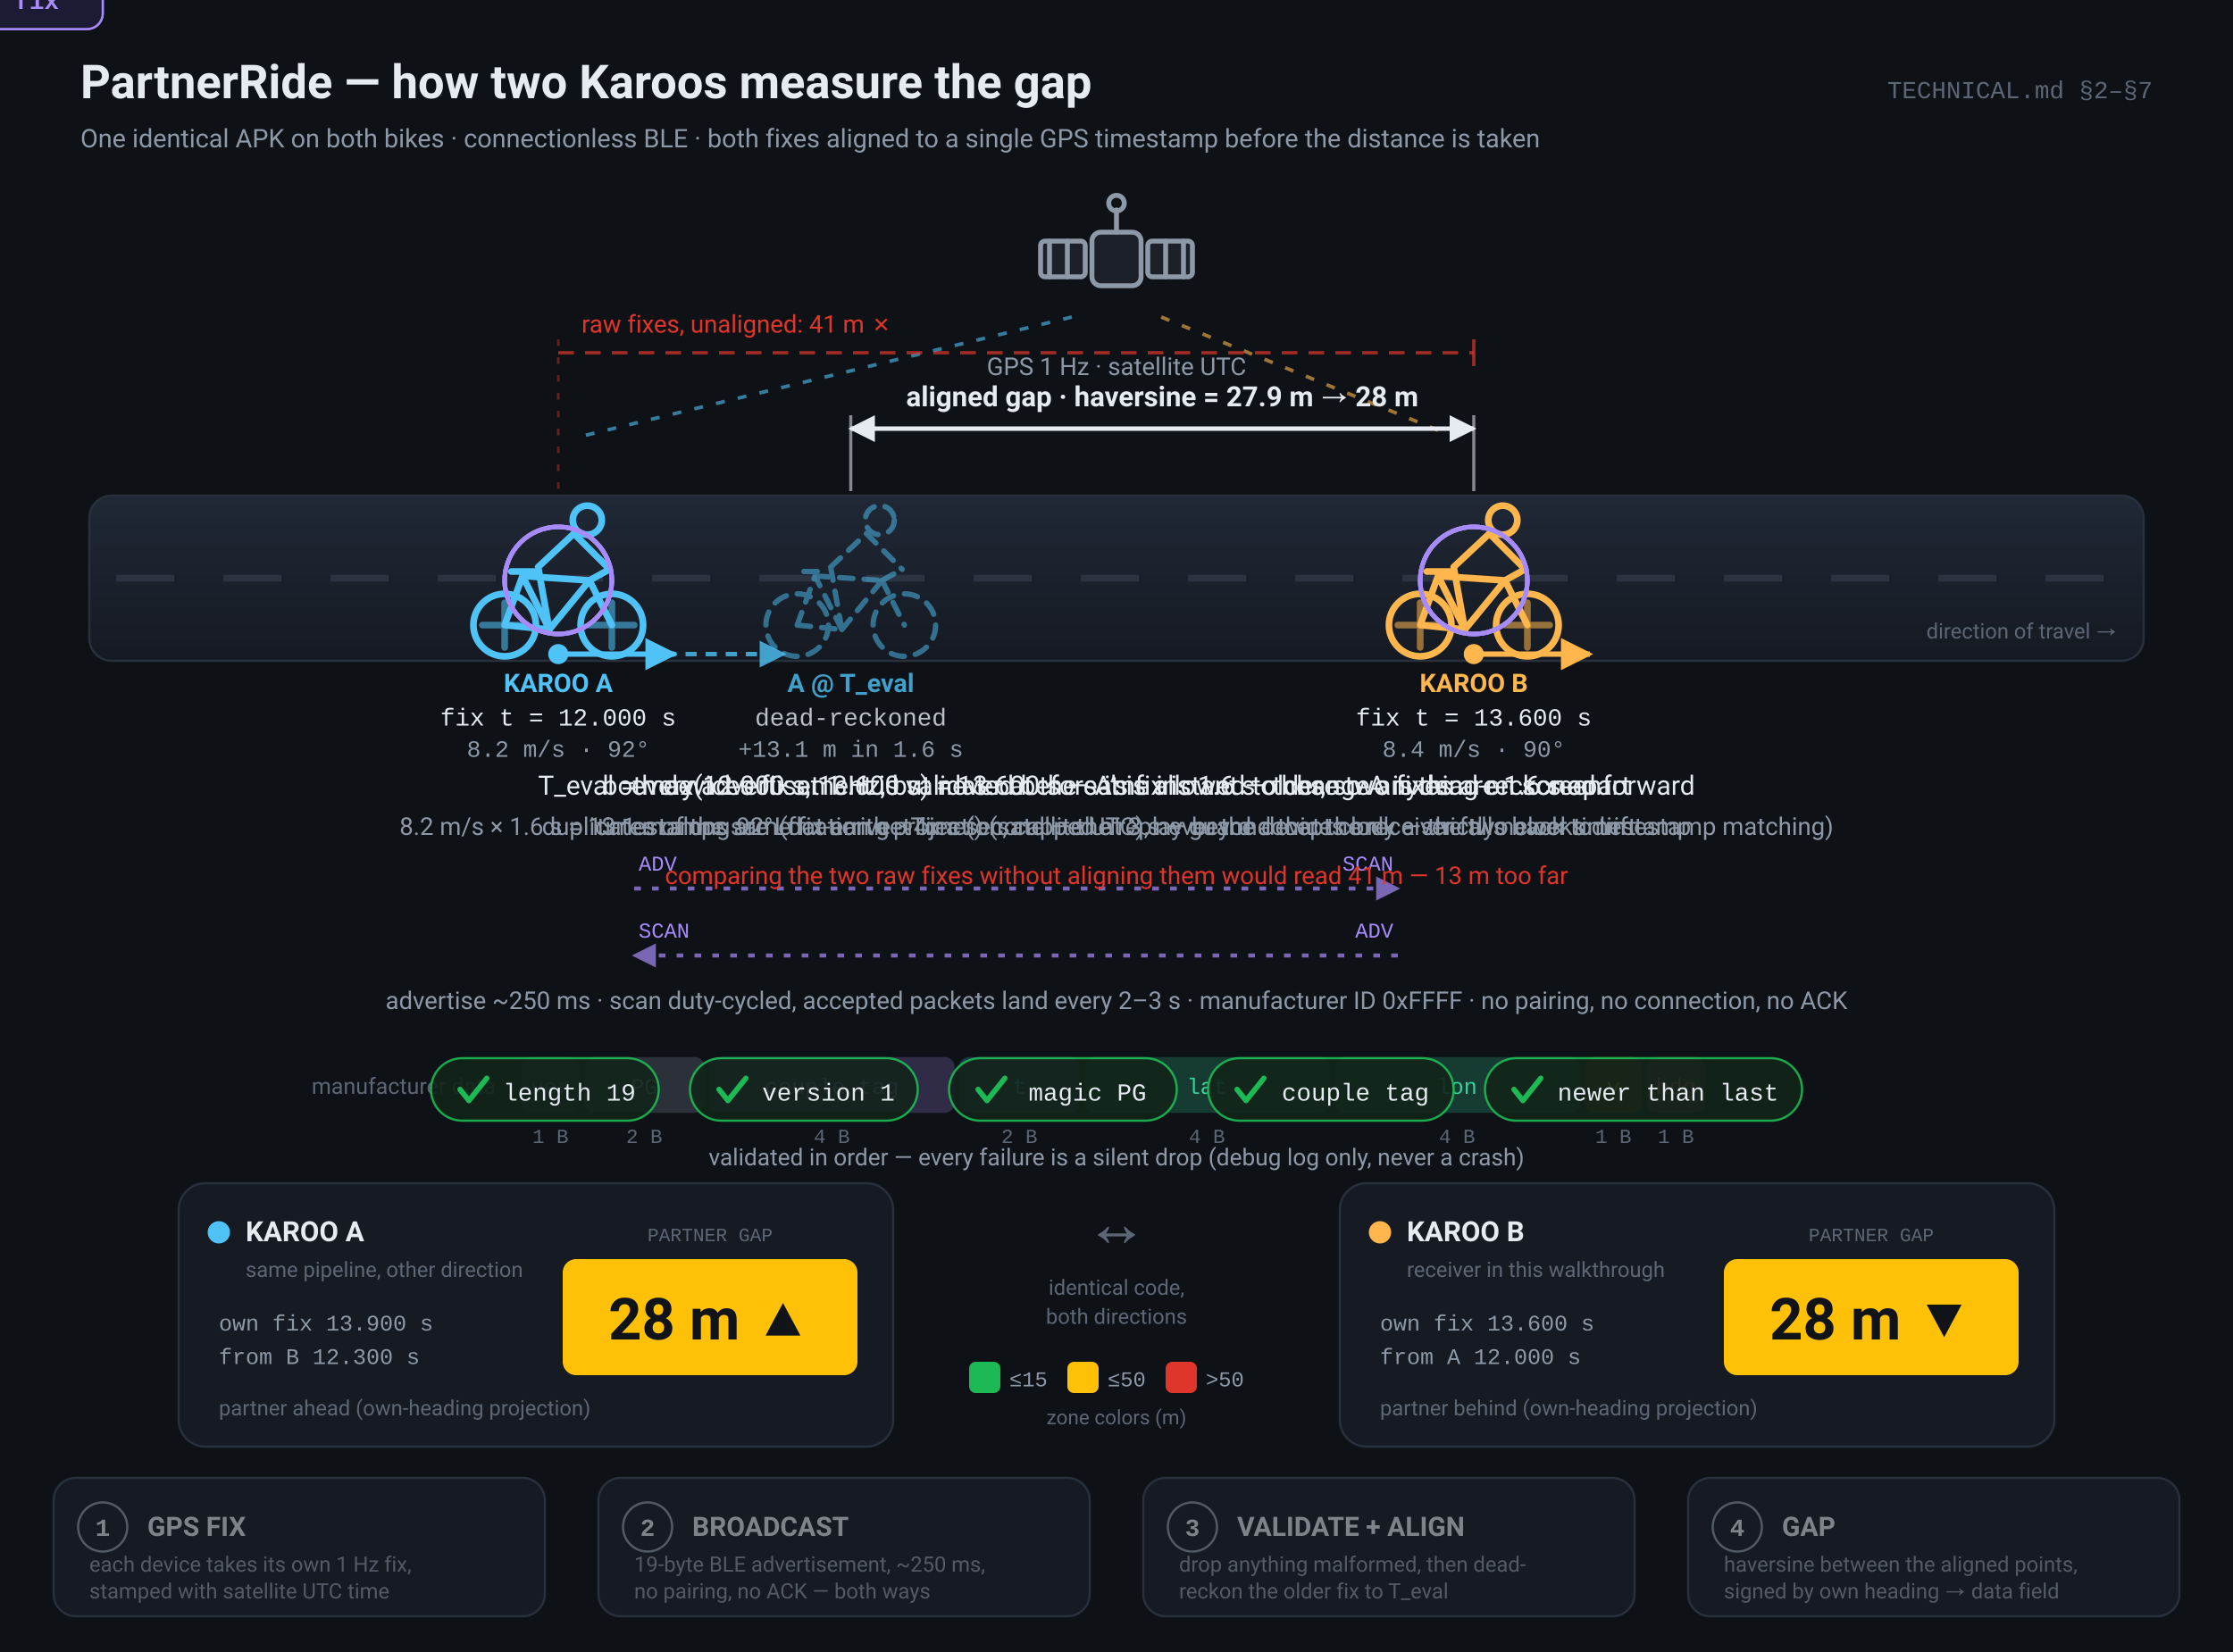
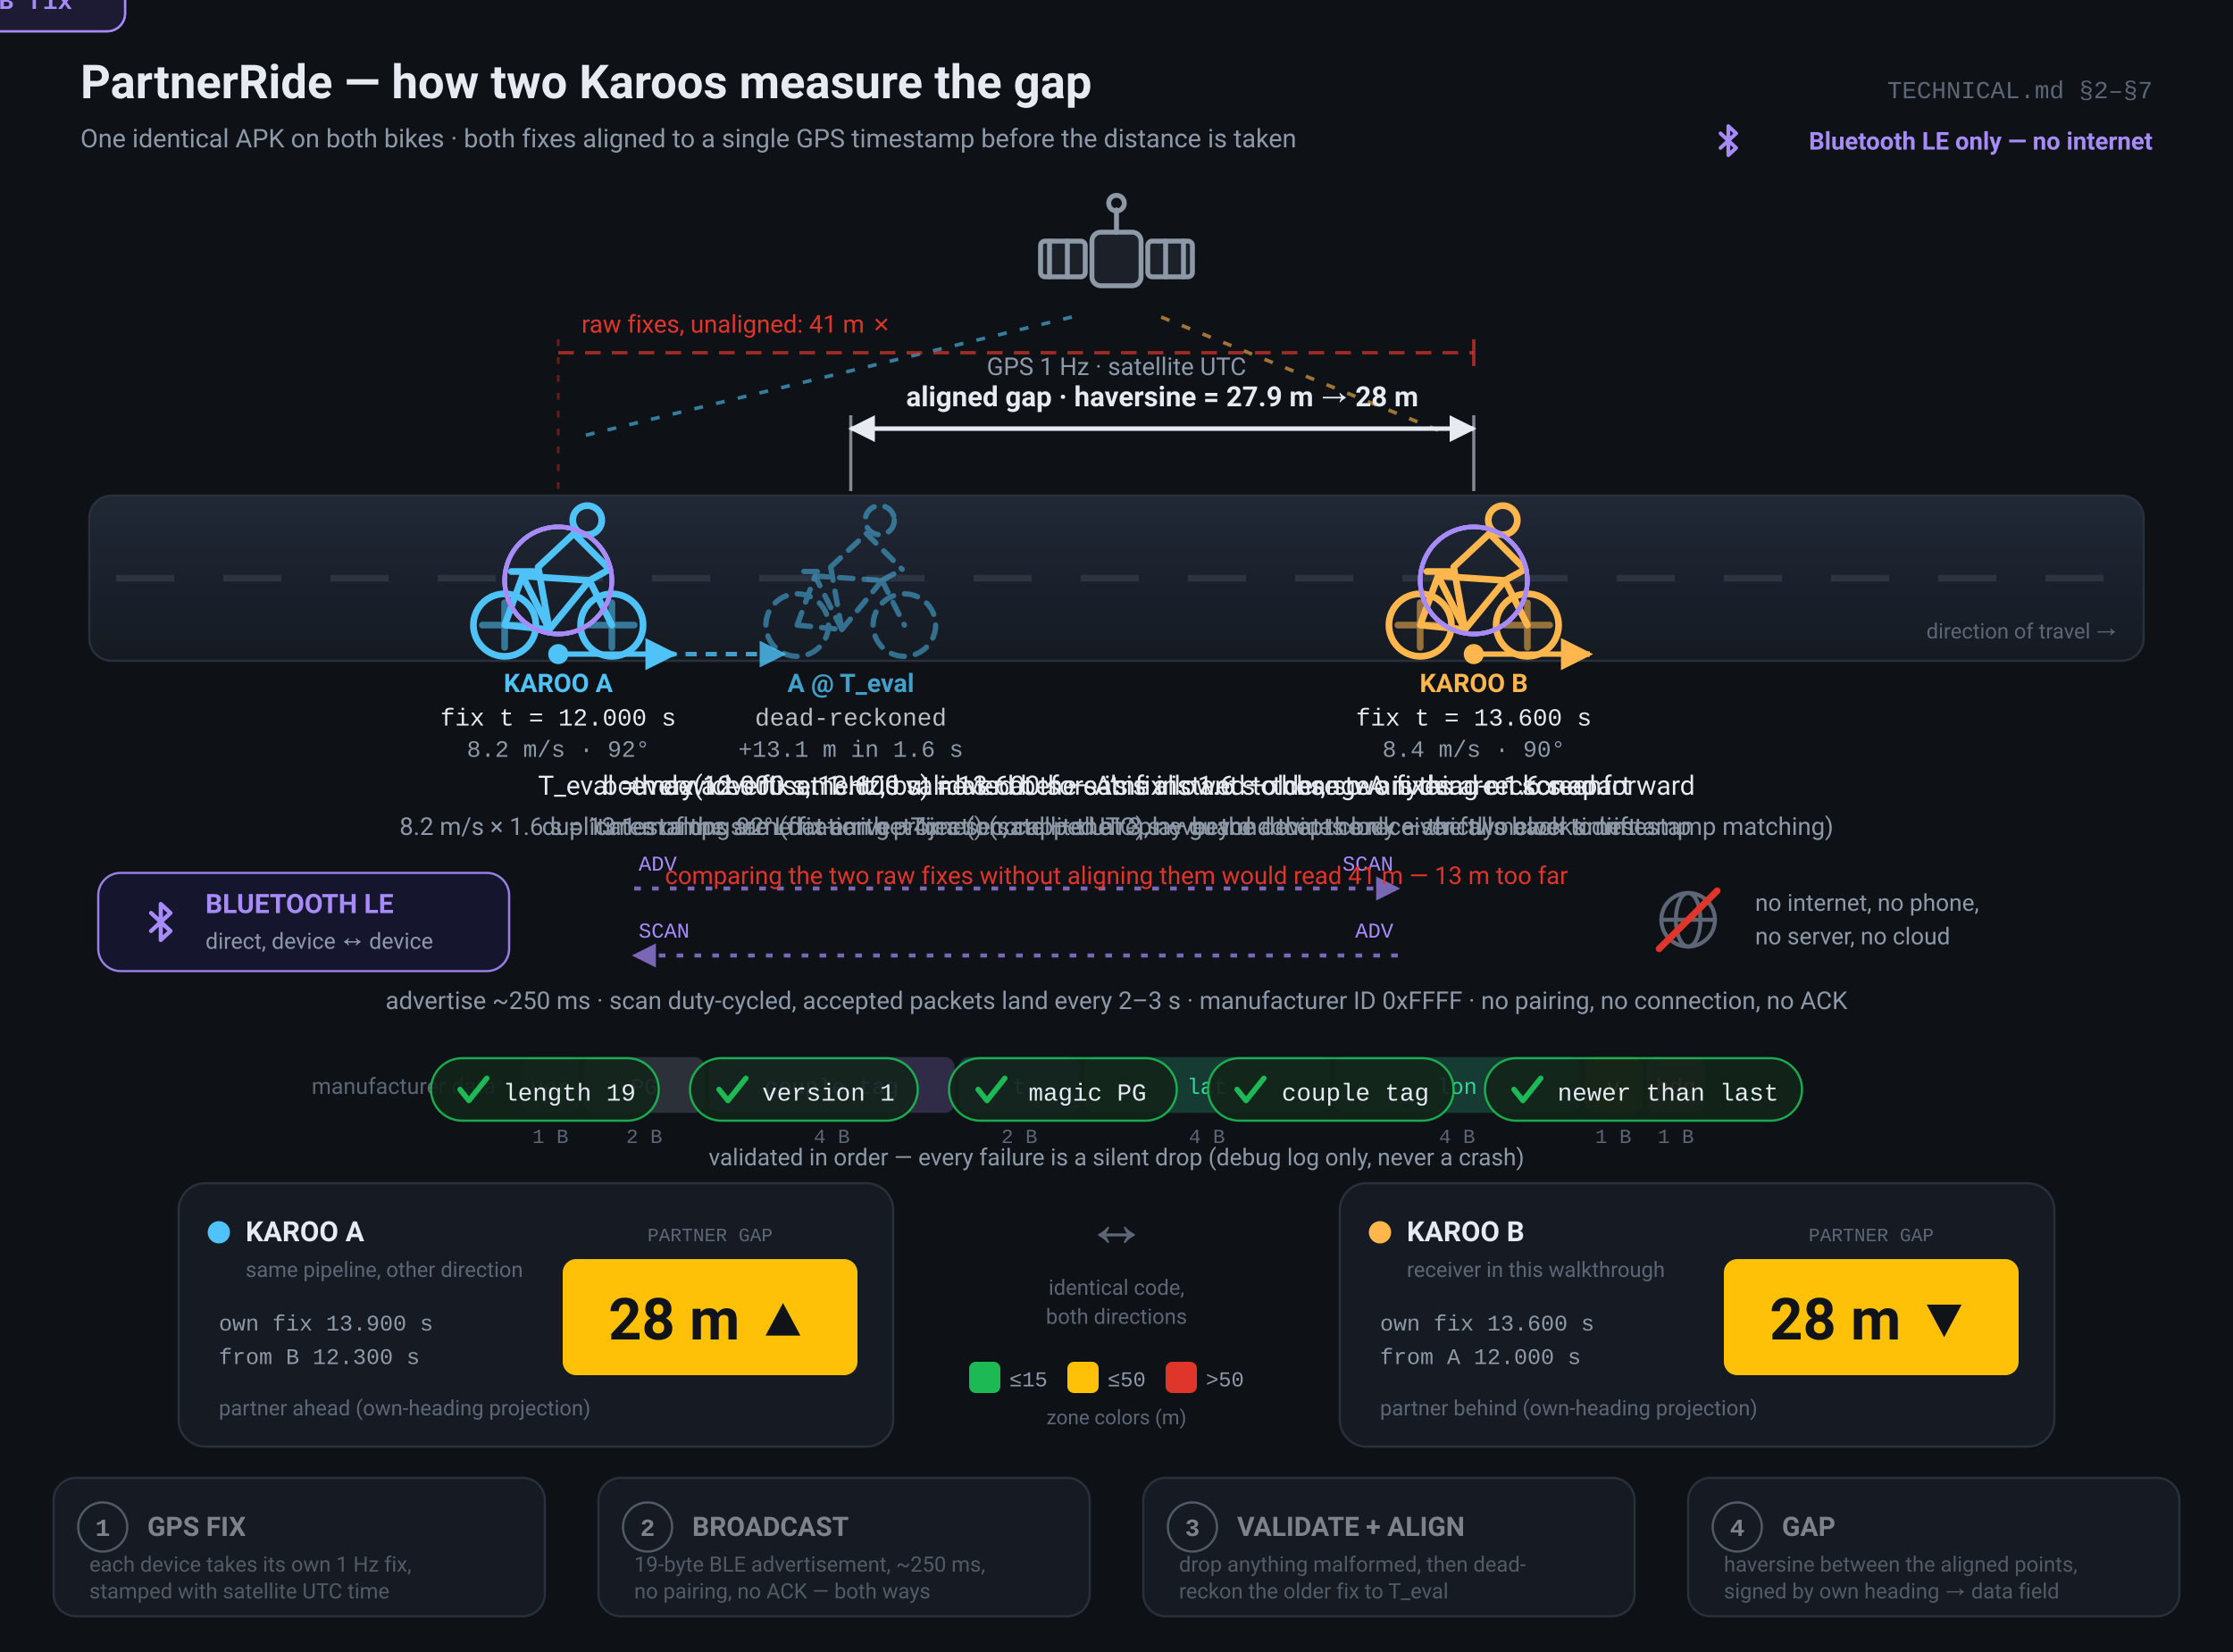
<svg xmlns="http://www.w3.org/2000/svg" viewBox="0 0 1000 740" width="1000" height="740" role="img" aria-labelledby="ttl dsc">
  <defs>
    <marker id="aw" viewBox="0 0 10 10" refX="9" refY="5" markerWidth="6" markerHeight="6" orient="auto-start-reverse">
      <path d="M0,0 L10,5 L0,10 z" fill="#e6ebf2" />
    </marker>
    <marker id="aa" viewBox="0 0 10 10" refX="9" refY="5" markerWidth="6" markerHeight="6" orient="auto-start-reverse">
      <path d="M0,0 L10,5 L0,10 z" fill="#4fc3f7" />
    </marker>
    <marker id="ab" viewBox="0 0 10 10" refX="9" refY="5" markerWidth="6" markerHeight="6" orient="auto-start-reverse">
      <path d="M0,0 L10,5 L0,10 z" fill="#ffb74d" />
    </marker>
    <marker id="ap" viewBox="0 0 10 10" refX="9" refY="5" markerWidth="6" markerHeight="6" orient="auto-start-reverse">
      <path d="M0,0 L10,5 L0,10 z" fill="#a78bfa" />
    </marker>
    <marker id="ar" viewBox="0 0 10 10" refX="9" refY="5" markerWidth="6" markerHeight="6" orient="auto-start-reverse">
      <path d="M0,0 L10,5 L0,10 z" fill="#e0352b" />
    </marker>
    <linearGradient id="lanegrad" x1="0" y1="0" x2="0" y2="1">
      <stop offset="0" stop-color="#202836" />
      <stop offset="1" stop-color="#151a22" />
    </linearGradient>
  </defs>
  <rect width="1000" height="740" fill="#0e1116" />
  <text x="36" y="44" font-family="ui-sans-serif,-apple-system,'Segoe UI',Roboto,Helvetica,Arial,sans-serif" font-size="21" fill="#e6ebf2" text-anchor="start" font-weight="700">PartnerRide — how two Karoos measure the gap</text>
-   <text x="36" y="66" font-family="ui-sans-serif,-apple-system,'Segoe UI',Roboto,Helvetica,Arial,sans-serif" font-size="11.5" fill="#8e99a8" text-anchor="start" font-weight="400">One identical APK on both bikes · connectionless BLE · both fixes aligned to a single GPS timestamp before the distance is taken</text>
+   <text x="36" y="66" font-family="ui-sans-serif,-apple-system,'Segoe UI',Roboto,Helvetica,Arial,sans-serif" font-size="11.5" fill="#8e99a8" text-anchor="start" font-weight="400">One identical APK on both bikes · both fixes aligned to a single GPS timestamp before the distance is taken</text>
  <text x="964" y="44" font-family="ui-monospace,SFMono-Regular,Menlo,Consolas,'Liberation Mono',monospace" font-size="11" fill="#5c6675" text-anchor="end" font-weight="400">TECHNICAL.md §2–§7</text>
+   <g transform="translate(774,63) scale(0.5)" stroke="#a78bfa" fill="none" stroke-width="3.4" stroke-linecap="round" stroke-linejoin="round" opacity="1.0">
+     <path d="M-7,-6.5 L7,6.5 L0,13 L0,-13 L7,-6.5 L-7,6.5" />
+   </g>
+   <text x="964" y="67" font-family="ui-sans-serif,-apple-system,'Segoe UI',Roboto,Helvetica,Arial,sans-serif" font-size="11" fill="#a78bfa" text-anchor="end" font-weight="600">Bluetooth LE only — no internet</text>
  <rect x="40" y="222" width="920" height="74" rx="10" fill="url(#lanegrad)" stroke="#28303c" />
  <line x1="52" y1="259.0" x2="948" y2="259.0" stroke="#3a4453" stroke-width="3" stroke-dasharray="26 22" opacity="0.55">
    <animate attributeName="stroke-dashoffset" values="0;-48" dur="1.1s" repeatCount="indefinite" />
  </line>
  <text x="948" y="286" font-family="ui-sans-serif,-apple-system,'Segoe UI',Roboto,Helvetica,Arial,sans-serif" font-size="9.5" fill="#5c6675" text-anchor="end" font-weight="400">direction of travel →</text>
  <g transform="translate(500,116)" stroke="#8e99a8" fill="none" stroke-width="2.2" stroke-linecap="round">
    <rect x="-11" y="-12" width="22" height="24" rx="4" fill="#1b2029" />
    <rect x="-34" y="-8" width="20" height="16" rx="2" fill="#1b2029" />
    <rect x="14" y="-8" width="20" height="16" rx="2" fill="#1b2029" />
    <line x1="-30" y1="-8" x2="-30" y2="8" />
    <line x1="-22" y1="-8" x2="-22" y2="8" />
    <line x1="22" y1="-8" x2="22" y2="8" />
    <line x1="30" y1="-8" x2="30" y2="8" />
    <line x1="0" y1="-12" x2="0" y2="-22" />
    <circle cx="0" cy="-25" r="3.5" />
  </g>
  <g transform="translate(250,280)" stroke="#4fc3f7" fill="none" stroke-width="3" stroke-linecap="round" stroke-linejoin="round" opacity="1.0">
    <circle cx="-24" cy="0" r="14" />
    <g opacity="0.55">
      <line x1="-34" y1="0" x2="-14" y2="0" />
      <line x1="-24" y1="-10" x2="-24" y2="10" />
      <animateTransform attributeName="transform" type="rotate" values="0 -24 0;360 -24 0" dur="0.9s" repeatCount="indefinite" />
    </g>
    <circle cx="24" cy="0" r="14" />
    <g opacity="0.55">
      <line x1="14" y1="0" x2="34" y2="0" />
      <line x1="24" y1="-10" x2="24" y2="10" />
      <animateTransform attributeName="transform" type="rotate" values="0 24 0;360 24 0" dur="0.9s" repeatCount="indefinite" />
    </g>
    <path d="M-24,0 L-4,2 M-4,2 L-16,-22 M-16,-22 L14,-20 M-4,2 L14,-20 M-24,0 L-16,-22 M14,-20 L24,0" />
    <path d="M-21,-24 L-11,-24 M14,-20 L23,-25" />
    <path d="M-9,-26 L7,-41 M7,-41 L23,-25 M-9,-26 L-4,2" />
    <circle cx="13" cy="-47" r="6.5" />
  </g>
  <g transform="translate(660,280)" stroke="#ffb74d" fill="none" stroke-width="3" stroke-linecap="round" stroke-linejoin="round" opacity="1.0">
    <circle cx="-24" cy="0" r="14" />
    <g opacity="0.55">
      <line x1="-34" y1="0" x2="-14" y2="0" />
      <line x1="-24" y1="-10" x2="-24" y2="10" />
      <animateTransform attributeName="transform" type="rotate" values="0 -24 0;360 -24 0" dur="0.9s" repeatCount="indefinite" />
    </g>
    <circle cx="24" cy="0" r="14" />
    <g opacity="0.55">
      <line x1="14" y1="0" x2="34" y2="0" />
      <line x1="24" y1="-10" x2="24" y2="10" />
      <animateTransform attributeName="transform" type="rotate" values="0 24 0;360 24 0" dur="0.9s" repeatCount="indefinite" />
    </g>
    <path d="M-24,0 L-4,2 M-4,2 L-16,-22 M-16,-22 L14,-20 M-4,2 L14,-20 M-24,0 L-16,-22 M14,-20 L24,0" />
    <path d="M-21,-24 L-11,-24 M14,-20 L23,-25" />
    <path d="M-9,-26 L7,-41 M7,-41 L23,-25 M-9,-26 L-4,2" />
    <circle cx="13" cy="-47" r="6.5" />
  </g>
  <g>
    <g>
      <animate attributeName="opacity" values="0;0;1;1;0;0" keyTimes="0;0.05;0.068;0.28;0.297;1" calcMode="linear" dur="20.0s" repeatCount="indefinite" />
      <text x="500" y="168" font-family="ui-sans-serif,-apple-system,'Segoe UI',Roboto,Helvetica,Arial,sans-serif" font-size="11" fill="#8e99a8" text-anchor="middle" font-weight="400">GPS 1 Hz · satellite UTC</text>
    </g>
    <g>
      <animate attributeName="opacity" values="0;0;1;1;0;0" keyTimes="0;0.04;0.058;0.28;0.297;1" calcMode="linear" dur="20.0s" repeatCount="indefinite" />
      <line x1="480" y1="142" x2="258" y2="196" stroke="#4fc3f7" stroke-width="1.6" stroke-dasharray="4 6" opacity="0.6" />
    </g>
    <g>
      <animate attributeName="opacity" values="0;0;1;1;0;0" keyTimes="0;0.06;0.068;0.13;0.138;1" calcMode="linear" dur="20.0s" repeatCount="indefinite" />
      <circle r="5" fill="#4fc3f7">
        <animateMotion path="M480,142 L258,196" keyPoints="0;0;1;1" keyTimes="0;0.06;0.11;1" calcMode="linear" dur="20.0s" repeatCount="indefinite" />
      </circle>
    </g>
    <g>
      <animate attributeName="opacity" values="0;0;1;1;0;0" keyTimes="0;0.13;0.147;0.28;0.297;1" calcMode="linear" dur="20.0s" repeatCount="indefinite" />
      <line x1="520" y1="142" x2="652" y2="196" stroke="#ffb74d" stroke-width="1.6" stroke-dasharray="4 6" opacity="0.6" />
    </g>
    <g>
      <animate attributeName="opacity" values="0;0;1;1;0;0" keyTimes="0;0.15;0.158;0.22;0.228;1" calcMode="linear" dur="20.0s" repeatCount="indefinite" />
      <circle r="5" fill="#ffb74d">
        <animateMotion path="M520,142 L652,196" keyPoints="0;0;1;1" keyTimes="0;0.15;0.2;1" calcMode="linear" dur="20.0s" repeatCount="indefinite" />
      </circle>
    </g>
  </g>
  <g>
    <animate attributeName="opacity" values="0;0;1;1;0;0" keyTimes="0;0.11;0.128;0.95;0.968;1" calcMode="linear" dur="20.0s" repeatCount="indefinite" />
    <circle cx="250" cy="293" r="4.5" fill="#4fc3f7" />
    <line x1="250" y1="293" x2="302" y2="293" stroke="#4fc3f7" stroke-width="2.4" marker-end="url(#aa)" />
    <text x="250" y="310" font-family="ui-sans-serif,-apple-system,'Segoe UI',Roboto,Helvetica,Arial,sans-serif" font-size="11.5" fill="#4fc3f7" text-anchor="middle" font-weight="700">KAROO A</text>
    <text x="250" y="325" font-family="ui-monospace,SFMono-Regular,Menlo,Consolas,'Liberation Mono',monospace" font-size="11" fill="#e6ebf2" text-anchor="middle" font-weight="400">fix t = 12.000 s</text>
    <text x="250" y="339" font-family="ui-monospace,SFMono-Regular,Menlo,Consolas,'Liberation Mono',monospace" font-size="10.5" fill="#8e99a8" text-anchor="middle" font-weight="400">8.2 m/s · 92°</text>
  </g>
  <g>
    <animate attributeName="opacity" values="0;0;1;1;0;0" keyTimes="0;0.2;0.217;0.95;0.968;1" calcMode="linear" dur="20.0s" repeatCount="indefinite" />
    <circle cx="660" cy="293" r="4.5" fill="#ffb74d" />
    <line x1="660" y1="293" x2="712" y2="293" stroke="#ffb74d" stroke-width="2.4" marker-end="url(#ab)" />
    <text x="660" y="310" font-family="ui-sans-serif,-apple-system,'Segoe UI',Roboto,Helvetica,Arial,sans-serif" font-size="11.5" fill="#ffb74d" text-anchor="middle" font-weight="700">KAROO B</text>
    <text x="660" y="325" font-family="ui-monospace,SFMono-Regular,Menlo,Consolas,'Liberation Mono',monospace" font-size="11" fill="#e6ebf2" text-anchor="middle" font-weight="400">fix t = 13.600 s</text>
    <text x="660" y="339" font-family="ui-monospace,SFMono-Regular,Menlo,Consolas,'Liberation Mono',monospace" font-size="10.5" fill="#8e99a8" text-anchor="middle" font-weight="400">8.4 m/s · 90°</text>
  </g>
  <g>
    <animate attributeName="opacity" values="0;0;1;1;0;0" keyTimes="0;0.23;0.247;0.28;0.297;1" calcMode="linear" dur="20.0s" repeatCount="indefinite" />
    <text x="500" y="356" font-family="ui-sans-serif,-apple-system,'Segoe UI',Roboto,Helvetica,Arial,sans-serif" font-size="12" fill="#e6ebf2" text-anchor="middle" font-weight="400">both devices fix at 1 Hz, but never at the same instant — these two fixes are 1.6 s apart</text>
    <text x="500" y="374" font-family="ui-sans-serif,-apple-system,'Segoe UI',Roboto,Helvetica,Arial,sans-serif" font-size="11" fill="#8e99a8" text-anchor="middle" font-weight="400">timestamps are Location.getTime() (satellite UTC), never the device clock — the two clocks drift</text>
  </g>
  <g>
    <animate attributeName="opacity" values="0;0;1;1;0;0" keyTimes="0;0.29;0.307;0.52;0.537;1" calcMode="linear" dur="20.0s" repeatCount="indefinite" />
    <circle cx="250" cy="260" r="24" fill="none" stroke="#a78bfa" stroke-width="2">
      <animate attributeName="r" values="24;104" dur="1.8s" begin="0.0s" repeatCount="indefinite" />
      <animate attributeName="opacity" values="0.55;0" dur="1.8s" begin="0.0s" repeatCount="indefinite" />
    </circle>
    <circle cx="250" cy="260" r="24" fill="none" stroke="#a78bfa" stroke-width="2">
      <animate attributeName="r" values="24;104" dur="1.8s" begin="0.6s" repeatCount="indefinite" />
      <animate attributeName="opacity" values="0.55;0" dur="1.8s" begin="0.6s" repeatCount="indefinite" />
    </circle>
    <circle cx="250" cy="260" r="24" fill="none" stroke="#a78bfa" stroke-width="2">
      <animate attributeName="r" values="24;104" dur="1.8s" begin="1.2s" repeatCount="indefinite" />
      <animate attributeName="opacity" values="0.55;0" dur="1.8s" begin="1.2s" repeatCount="indefinite" />
    </circle>
    <circle cx="660" cy="260" r="24" fill="none" stroke="#a78bfa" stroke-width="2">
      <animate attributeName="r" values="24;104" dur="1.8s" begin="0.0s" repeatCount="indefinite" />
      <animate attributeName="opacity" values="0.55;0" dur="1.8s" begin="0.0s" repeatCount="indefinite" />
    </circle>
    <circle cx="660" cy="260" r="24" fill="none" stroke="#a78bfa" stroke-width="2">
      <animate attributeName="r" values="24;104" dur="1.8s" begin="0.6s" repeatCount="indefinite" />
      <animate attributeName="opacity" values="0.55;0" dur="1.8s" begin="0.6s" repeatCount="indefinite" />
    </circle>
    <circle cx="660" cy="260" r="24" fill="none" stroke="#a78bfa" stroke-width="2">
      <animate attributeName="r" values="24;104" dur="1.8s" begin="1.2s" repeatCount="indefinite" />
      <animate attributeName="opacity" values="0.55;0" dur="1.8s" begin="1.2s" repeatCount="indefinite" />
    </circle>
  </g>
  <g>
    <animate attributeName="opacity" values="0;0;1;1;0;0" keyTimes="0;0.3;0.318;0.52;0.537;1" calcMode="linear" dur="20.0s" repeatCount="indefinite" />
    <line x1="284" y1="398" x2="626" y2="398" stroke="#a78bfa" stroke-width="1.8" stroke-dasharray="3 5" opacity="0.7" marker-end="url(#ap)" />
    <text x="286" y="390" font-family="ui-monospace,SFMono-Regular,Menlo,Consolas,'Liberation Mono',monospace" font-size="9.5" fill="#a78bfa" text-anchor="start" font-weight="400">ADV</text>
    <text x="624" y="390" font-family="ui-monospace,SFMono-Regular,Menlo,Consolas,'Liberation Mono',monospace" font-size="9.5" fill="#a78bfa" text-anchor="end" font-weight="400">SCAN</text>
  </g>
  <g>
    <animate attributeName="opacity" values="0;0;1;1;0;0" keyTimes="0;0.32;0.338;0.52;0.537;1" calcMode="linear" dur="20.0s" repeatCount="indefinite" />
    <line x1="626" y1="428" x2="284" y2="428" stroke="#a78bfa" stroke-width="1.8" stroke-dasharray="3 5" opacity="0.7" marker-end="url(#ap)" />
    <text x="624" y="420" font-family="ui-monospace,SFMono-Regular,Menlo,Consolas,'Liberation Mono',monospace" font-size="9.5" fill="#a78bfa" text-anchor="end" font-weight="400">ADV</text>
    <text x="286" y="420" font-family="ui-monospace,SFMono-Regular,Menlo,Consolas,'Liberation Mono',monospace" font-size="9.5" fill="#a78bfa" text-anchor="start" font-weight="400">SCAN</text>
  </g>
  <g>
    <animate attributeName="opacity" values="0;0;1;1;0;0" keyTimes="0;0.32;0.33;0.42;0.43;1" calcMode="linear" dur="20.0s" repeatCount="indefinite" />
    <g>
-       <rect x="-46" y="-13" width="92" height="26" rx="7" fill="#1d1b33" stroke="#a78bfa" />
-       <text x="0" y="4" font-family="ui-monospace,SFMono-Regular,Menlo,Consolas,'Liberation Mono',monospace" font-size="11" fill="#a78bfa" text-anchor="middle" font-weight="600">19 B fix</text>
-       <animateMotion path="M290,398 L620,398" keyPoints="0;0;1;1" keyTimes="0;0.32;0.41;1" calcMode="linear" dur="20.0s" repeatCount="indefinite" />
+       <rect x="-56" y="-14" width="112" height="28" rx="8" fill="#1d1b33" stroke="#a78bfa" />
+       <g transform="translate(-40,0) scale(0.42)" stroke="#a78bfa" fill="none" stroke-width="3.6" stroke-linecap="round" stroke-linejoin="round" opacity="1.0">
+         <path d="M-7,-6.5 L7,6.5 L0,13 L0,-13 L7,-6.5 L-7,6.5" />
+       </g>
+       <text x="6" y="4" font-family="ui-monospace,SFMono-Regular,Menlo,Consolas,'Liberation Mono',monospace" font-size="11" fill="#a78bfa" text-anchor="middle" font-weight="600">19 B fix</text>
+       <animateMotion path="M296,398 L614,398" keyPoints="0;0;1;1" keyTimes="0;0.32;0.41;1" calcMode="linear" dur="20.0s" repeatCount="indefinite" />
    </g>
  </g>
  <g>
    <animate attributeName="opacity" values="0;0;1;1;0;0" keyTimes="0;0.35;0.36;0.45;0.46;1" calcMode="linear" dur="20.0s" repeatCount="indefinite" />
    <g>
-       <rect x="-46" y="-13" width="92" height="26" rx="7" fill="#1d1b33" stroke="#a78bfa" />
-       <text x="0" y="4" font-family="ui-monospace,SFMono-Regular,Menlo,Consolas,'Liberation Mono',monospace" font-size="11" fill="#a78bfa" text-anchor="middle" font-weight="600">19 B fix</text>
-       <animateMotion path="M620,428 L290,428" keyPoints="0;0;1;1" keyTimes="0;0.35;0.44;1" calcMode="linear" dur="20.0s" repeatCount="indefinite" />
-     </g>
+       <rect x="-56" y="-14" width="112" height="28" rx="8" fill="#1d1b33" stroke="#a78bfa" />
+       <g transform="translate(-40,0) scale(0.42)" stroke="#a78bfa" fill="none" stroke-width="3.6" stroke-linecap="round" stroke-linejoin="round" opacity="1.0">
+         <path d="M-7,-6.5 L7,6.5 L0,13 L0,-13 L7,-6.5 L-7,6.5" />
+       </g>
+       <text x="6" y="4" font-family="ui-monospace,SFMono-Regular,Menlo,Consolas,'Liberation Mono',monospace" font-size="11" fill="#a78bfa" text-anchor="middle" font-weight="600">19 B fix</text>
+       <animateMotion path="M614,428 L296,428" keyPoints="0;0;1;1" keyTimes="0;0.35;0.44;1" calcMode="linear" dur="20.0s" repeatCount="indefinite" />
+     </g>
+   </g>
+   <g>
+     <animate attributeName="opacity" values="0;0;1;1;0;0" keyTimes="0;0.3;0.318;0.52;0.537;1" calcMode="linear" dur="20.0s" repeatCount="indefinite" />
+     <rect x="44" y="391" width="184" height="44" rx="10" fill="#171531" stroke="#a78bfa" opacity="0.9" />
+     <g transform="translate(72,413) scale(0.62)" stroke="#a78bfa" fill="none" stroke-width="3.0" stroke-linecap="round" stroke-linejoin="round" opacity="1.0">
+       <path d="M-7,-6.5 L7,6.5 L0,13 L0,-13 L7,-6.5 L-7,6.5" />
+     </g>
+     <text x="92" y="409" font-family="ui-sans-serif,-apple-system,'Segoe UI',Roboto,Helvetica,Arial,sans-serif" font-size="12" fill="#a78bfa" text-anchor="start" font-weight="700">BLUETOOTH LE</text>
+     <text x="92" y="425" font-family="ui-sans-serif,-apple-system,'Segoe UI',Roboto,Helvetica,Arial,sans-serif" font-size="10" fill="#8e99a8" text-anchor="start" font-weight="400">direct, device ↔ device</text>
+   </g>
+   <g>
+     <animate attributeName="opacity" values="0;0;1;1;0;0" keyTimes="0;0.33;0.347;0.52;0.537;1" calcMode="linear" dur="20.0s" repeatCount="indefinite" />
+     <g transform="translate(756,412) scale(1.0)" stroke="#5c6675" fill="none" stroke-width="1.8" stroke-linecap="round">
+       <circle cx="0" cy="0" r="12" />
+       <ellipse cx="0" cy="0" rx="5.5" ry="12" />
+       <line x1="-12" y1="0" x2="12" y2="0" />
+       <line x1="-13" y1="13" x2="13" y2="-13" stroke="#e0352b" stroke-width="3.0" />
+     </g>
+     <text x="786" y="408" font-family="ui-sans-serif,-apple-system,'Segoe UI',Roboto,Helvetica,Arial,sans-serif" font-size="10.5" fill="#8e99a8" text-anchor="start" font-weight="400">no internet, no phone,</text>
+     <text x="786" y="423" font-family="ui-sans-serif,-apple-system,'Segoe UI',Roboto,Helvetica,Arial,sans-serif" font-size="10.5" fill="#8e99a8" text-anchor="start" font-weight="400">no server, no cloud</text>
  </g>
  <g>
    <animate attributeName="opacity" values="0;0;1;1;0;0" keyTimes="0;0.31;0.328;0.52;0.537;1" calcMode="linear" dur="20.0s" repeatCount="indefinite" />
    <text x="500" y="452" font-family="ui-sans-serif,-apple-system,'Segoe UI',Roboto,Helvetica,Arial,sans-serif" font-size="11" fill="#8e99a8" text-anchor="middle" font-weight="400">advertise ~250 ms · scan duty-cycled, accepted packets land every 2–3 s · manufacturer ID 0xFFFF · no pairing, no connection, no ACK</text>
  </g>
  <g>
    <animate attributeName="opacity" values="0;0;1;1;0;0" keyTimes="0;0.38;0.398;0.52;0.537;1" calcMode="linear" dur="20.0s" repeatCount="indefinite" />
    <text x="222.0" y="490" font-family="ui-sans-serif,-apple-system,'Segoe UI',Roboto,Helvetica,Arial,sans-serif" font-size="10" fill="#5c6675" text-anchor="end" font-weight="400">manufacturer data</text>
    <rect x="234.0" y="474" width="25" height="24" rx="4" fill="#64748b" opacity="0.22" stroke="#64748b" />
    <text x="246.5" y="490" font-family="ui-monospace,SFMono-Regular,Menlo,Consolas,'Liberation Mono',monospace" font-size="10" fill="#64748b" text-anchor="middle" font-weight="400">ver</text>
    <text x="246.5" y="512" font-family="ui-monospace,SFMono-Regular,Menlo,Consolas,'Liberation Mono',monospace" font-size="9" fill="#5c6675" text-anchor="middle" font-weight="400">1 B</text>
    <rect x="262.0" y="474" width="53" height="24" rx="4" fill="#94a3b8" opacity="0.22" stroke="#94a3b8" />
    <text x="288.5" y="490" font-family="ui-monospace,SFMono-Regular,Menlo,Consolas,'Liberation Mono',monospace" font-size="10" fill="#94a3b8" text-anchor="middle" font-weight="400">PG</text>
    <text x="288.5" y="512" font-family="ui-monospace,SFMono-Regular,Menlo,Consolas,'Liberation Mono',monospace" font-size="9" fill="#5c6675" text-anchor="middle" font-weight="400">2 B</text>
    <rect x="318.0" y="474" width="109" height="24" rx="4" fill="#a78bfa" opacity="0.22" stroke="#a78bfa" />
    <text x="372.5" y="490" font-family="ui-monospace,SFMono-Regular,Menlo,Consolas,'Liberation Mono',monospace" font-size="10" fill="#a78bfa" text-anchor="middle" font-weight="400">couple tag</text>
    <text x="372.5" y="512" font-family="ui-monospace,SFMono-Regular,Menlo,Consolas,'Liberation Mono',monospace" font-size="9" fill="#5c6675" text-anchor="middle" font-weight="400">4 B</text>
    <rect x="430.0" y="474" width="53" height="24" rx="4" fill="#4fc3f7" opacity="0.22" stroke="#4fc3f7" />
    <text x="456.5" y="490" font-family="ui-monospace,SFMono-Regular,Menlo,Consolas,'Liberation Mono',monospace" font-size="10" fill="#4fc3f7" text-anchor="middle" font-weight="400">t</text>
    <text x="456.5" y="512" font-family="ui-monospace,SFMono-Regular,Menlo,Consolas,'Liberation Mono',monospace" font-size="9" fill="#5c6675" text-anchor="middle" font-weight="400">2 B</text>
    <rect x="486.0" y="474" width="109" height="24" rx="4" fill="#34d399" opacity="0.22" stroke="#34d399" />
    <text x="540.5" y="490" font-family="ui-monospace,SFMono-Regular,Menlo,Consolas,'Liberation Mono',monospace" font-size="10" fill="#34d399" text-anchor="middle" font-weight="400">lat</text>
    <text x="540.5" y="512" font-family="ui-monospace,SFMono-Regular,Menlo,Consolas,'Liberation Mono',monospace" font-size="9" fill="#5c6675" text-anchor="middle" font-weight="400">4 B</text>
    <rect x="598.0" y="474" width="109" height="24" rx="4" fill="#34d399" opacity="0.22" stroke="#34d399" />
    <text x="652.5" y="490" font-family="ui-monospace,SFMono-Regular,Menlo,Consolas,'Liberation Mono',monospace" font-size="10" fill="#34d399" text-anchor="middle" font-weight="400">lon</text>
    <text x="652.5" y="512" font-family="ui-monospace,SFMono-Regular,Menlo,Consolas,'Liberation Mono',monospace" font-size="9" fill="#5c6675" text-anchor="middle" font-weight="400">4 B</text>
    <rect x="710.0" y="474" width="25" height="24" rx="4" fill="#ffc107" opacity="0.22" stroke="#ffc107" />
    <text x="722.5" y="490" font-family="ui-monospace,SFMono-Regular,Menlo,Consolas,'Liberation Mono',monospace" font-size="10" fill="#ffc107" text-anchor="middle" font-weight="400">v</text>
    <text x="722.5" y="512" font-family="ui-monospace,SFMono-Regular,Menlo,Consolas,'Liberation Mono',monospace" font-size="9" fill="#5c6675" text-anchor="middle" font-weight="400">1 B</text>
    <rect x="738.0" y="474" width="25" height="24" rx="4" fill="#fb7185" opacity="0.22" stroke="#fb7185" />
    <text x="750.5" y="490" font-family="ui-monospace,SFMono-Regular,Menlo,Consolas,'Liberation Mono',monospace" font-size="10" fill="#fb7185" text-anchor="middle" font-weight="400">hdg</text>
    <text x="750.5" y="512" font-family="ui-monospace,SFMono-Regular,Menlo,Consolas,'Liberation Mono',monospace" font-size="9" fill="#5c6675" text-anchor="middle" font-weight="400">1 B</text>
  </g>
  <g>
    <animate attributeName="opacity" values="0;0;1;1;0;0" keyTimes="0;0.53;0.547;0.95;0.968;1" calcMode="linear" dur="20.0s" repeatCount="indefinite" />
    <rect x="193.0" y="474" width="102" height="28" rx="14" fill="#12241a" stroke="#1db954" opacity="0.9" />
    <text x="255.0" y="493" font-family="ui-monospace,SFMono-Regular,Menlo,Consolas,'Liberation Mono',monospace" font-size="11" fill="#e6ebf2" text-anchor="middle" font-weight="400">length 19</text>
    <g>
      <animate attributeName="opacity" values="0;0;1;1;0;0" keyTimes="0;0.55;0.557;0.95;0.968;1" calcMode="linear" dur="20.0s" repeatCount="indefinite" />
      <path d="M206.0,488 l4,5 l8,-10" stroke="#1db954" stroke-width="2.4" fill="none" stroke-linecap="round" stroke-linejoin="round" />
    </g>
    <rect x="309.0" y="474" width="102" height="28" rx="14" fill="#12241a" stroke="#1db954" opacity="0.9" />
    <text x="371.0" y="493" font-family="ui-monospace,SFMono-Regular,Menlo,Consolas,'Liberation Mono',monospace" font-size="11" fill="#e6ebf2" text-anchor="middle" font-weight="400">version 1</text>
    <g>
      <animate attributeName="opacity" values="0;0;1;1;0;0" keyTimes="0;0.562;0.57;0.95;0.968;1" calcMode="linear" dur="20.0s" repeatCount="indefinite" />
      <path d="M322.0,488 l4,5 l8,-10" stroke="#1db954" stroke-width="2.4" fill="none" stroke-linecap="round" stroke-linejoin="round" />
    </g>
    <rect x="425.0" y="474" width="102" height="28" rx="14" fill="#12241a" stroke="#1db954" opacity="0.9" />
    <text x="487.0" y="493" font-family="ui-monospace,SFMono-Regular,Menlo,Consolas,'Liberation Mono',monospace" font-size="11" fill="#e6ebf2" text-anchor="middle" font-weight="400">magic PG</text>
    <g>
      <animate attributeName="opacity" values="0;0;1;1;0;0" keyTimes="0;0.575;0.583;0.95;0.968;1" calcMode="linear" dur="20.0s" repeatCount="indefinite" />
      <path d="M438.0,488 l4,5 l8,-10" stroke="#1db954" stroke-width="2.4" fill="none" stroke-linecap="round" stroke-linejoin="round" />
    </g>
    <rect x="541.0" y="474" width="110" height="28" rx="14" fill="#12241a" stroke="#1db954" opacity="0.9" />
    <text x="607.0" y="493" font-family="ui-monospace,SFMono-Regular,Menlo,Consolas,'Liberation Mono',monospace" font-size="11" fill="#e6ebf2" text-anchor="middle" font-weight="400">couple tag</text>
    <g>
      <animate attributeName="opacity" values="0;0;1;1;0;0" keyTimes="0;0.588;0.595;0.95;0.968;1" calcMode="linear" dur="20.0s" repeatCount="indefinite" />
      <path d="M554.0,488 l4,5 l8,-10" stroke="#1db954" stroke-width="2.4" fill="none" stroke-linecap="round" stroke-linejoin="round" />
    </g>
    <rect x="665.0" y="474" width="142" height="28" rx="14" fill="#12241a" stroke="#1db954" opacity="0.9" />
    <text x="747.0" y="493" font-family="ui-monospace,SFMono-Regular,Menlo,Consolas,'Liberation Mono',monospace" font-size="11" fill="#e6ebf2" text-anchor="middle" font-weight="400">newer than last</text>
    <g>
      <animate attributeName="opacity" values="0;0;1;1;0;0" keyTimes="0;0.6;0.608;0.95;0.968;1" calcMode="linear" dur="20.0s" repeatCount="indefinite" />
      <path d="M678.0,488 l4,5 l8,-10" stroke="#1db954" stroke-width="2.4" fill="none" stroke-linecap="round" stroke-linejoin="round" />
    </g>
    <text x="500" y="522" font-family="ui-sans-serif,-apple-system,'Segoe UI',Roboto,Helvetica,Arial,sans-serif" font-size="10.5" fill="#8e99a8" text-anchor="middle" font-weight="400">validated in order — every failure is a silent drop (debug log only, never a crash)</text>
  </g>
  <g>
    <animate attributeName="opacity" values="0;0;1;1;0;0" keyTimes="0;0.54;0.557;0.65;0.667;1" calcMode="linear" dur="20.0s" repeatCount="indefinite" />
    <text x="500" y="356" font-family="ui-sans-serif,-apple-system,'Segoe UI',Roboto,Helvetica,Arial,sans-serif" font-size="12" fill="#e6ebf2" text-anchor="middle" font-weight="400">every advertisement is validated before it is allowed to change anything on screen</text>
    <text x="500" y="374" font-family="ui-sans-serif,-apple-system,'Segoe UI',Roboto,Helvetica,Arial,sans-serif" font-size="11" fill="#8e99a8" text-anchor="middle" font-weight="400">duplicates of the same fix arrive ~4x a second — the replay guard accepts only a strictly newer timestamp</text>
  </g>
  <g>
    <animate attributeName="opacity" values="0;0;1;1;0;0" keyTimes="0;0.66;0.677;0.95;0.968;1" calcMode="linear" dur="20.0s" repeatCount="indefinite" />
    <g transform="translate(381,280)" stroke="#4fc3f7" fill="none" stroke-width="2.4" stroke-linecap="round" stroke-linejoin="round" opacity="0.5">
      <circle cx="-24" cy="0" r="14" stroke-dasharray="6 5" />
      <circle cx="24" cy="0" r="14" stroke-dasharray="6 5" />
      <path d="M-24,0 L-4,2 M-4,2 L-16,-22 M-16,-22 L14,-20 M-4,2 L14,-20 M-24,0 L-16,-22 M14,-20 L24,0" stroke-dasharray="6 5" />
      <path d="M-21,-24 L-11,-24 M14,-20 L23,-25" stroke-dasharray="6 5" />
      <path d="M-9,-26 L7,-41 M7,-41 L23,-25 M-9,-26 L-4,2" stroke-dasharray="6 5" />
      <circle cx="13" cy="-47" r="6.5" stroke-dasharray="6 5" />
    </g>
    <line x1="280" y1="293" x2="351" y2="293" stroke="#4fc3f7" stroke-width="2" stroke-dasharray="5 4" marker-end="url(#aa)" opacity="0.8" />
    <text x="381" y="310" font-family="ui-sans-serif,-apple-system,'Segoe UI',Roboto,Helvetica,Arial,sans-serif" font-size="11.5" fill="#4fc3f7" text-anchor="middle" font-weight="700" opacity="0.8">A @ T_eval</text>
    <text x="381" y="325" font-family="ui-monospace,SFMono-Regular,Menlo,Consolas,'Liberation Mono',monospace" font-size="11" fill="#e6ebf2" text-anchor="middle" font-weight="400" opacity="0.8">dead-reckoned</text>
    <text x="381" y="339" font-family="ui-monospace,SFMono-Regular,Menlo,Consolas,'Liberation Mono',monospace" font-size="10.5" fill="#8e99a8" text-anchor="middle" font-weight="400">+13.1 m in 1.6 s</text>
  </g>
  <g>
    <animate attributeName="opacity" values="0;0;1;1;0;0" keyTimes="0;0.66;0.677;0.95;0.968;1" calcMode="linear" dur="20.0s" repeatCount="indefinite" />
    <text x="500" y="356" font-family="ui-sans-serif,-apple-system,'Segoe UI',Roboto,Helvetica,Arial,sans-serif" font-size="12" fill="#e6ebf2" text-anchor="middle" font-weight="400">T_eval = max(12.000 s, 13.600 s) = 13.600 s — A’s fix is 1.6 s older, so A is dead-reckoned forward</text>
    <text x="500" y="374" font-family="ui-sans-serif,-apple-system,'Segoe UI',Roboto,Helvetica,Arial,sans-serif" font-size="11" fill="#8e99a8" text-anchor="middle" font-weight="400">8.2 m/s × 1.6 s = 13.1 m along 92° (flat-earth projection, capped at 3 s — beyond that the receiver falls back to timestamp matching)</text>
  </g>
  <g>
    <animate attributeName="opacity" values="0;0;1;1;0;0" keyTimes="0;0.78;0.797;0.95;0.968;1" calcMode="linear" dur="20.0s" repeatCount="indefinite" />
    <line x1="381" y1="186" x2="381" y2="220" stroke="#e6ebf2" stroke-width="1.4" opacity="0.55" />
    <line x1="660" y1="186" x2="660" y2="220" stroke="#e6ebf2" stroke-width="1.4" opacity="0.55" />
    <line x1="381" y1="192" x2="660" y2="192" stroke="#e6ebf2" stroke-width="2" marker-start="url(#aw)" marker-end="url(#aw)" stroke-dasharray="279" stroke-dashoffset="0">
      <animate attributeName="stroke-dashoffset" values="279;279;0;0" keyTimes="0;0.78;0.82;1" calcMode="linear" dur="20.0s" repeatCount="indefinite" />
    </line>
  </g>
  <g>
    <animate attributeName="opacity" values="0;0;1;1;0;0" keyTimes="0;0.82;0.838;0.95;0.968;1" calcMode="linear" dur="20.0s" repeatCount="indefinite" />
    <text x="520.5" y="182" font-family="ui-sans-serif,-apple-system,'Segoe UI',Roboto,Helvetica,Arial,sans-serif" font-size="12.5" fill="#e6ebf2" text-anchor="middle" font-weight="600">aligned gap · haversine = 27.9 m → 28 m</text>
  </g>
  <g>
    <animate attributeName="opacity" values="0;0;1;1;0;0" keyTimes="0;0.85;0.868;0.95;0.968;1" calcMode="linear" dur="20.0s" repeatCount="indefinite" />
    <line x1="250" y1="158" x2="660" y2="158" stroke="#e0352b" stroke-width="1.5" stroke-dasharray="7 5" opacity="0.7" />
    <line x1="250" y1="152" x2="250" y2="220" stroke="#e0352b" stroke-width="1.2" stroke-dasharray="3 5" opacity="0.4" />
    <line x1="660" y1="152" x2="660" y2="164" stroke="#e0352b" stroke-width="1.5" opacity="0.7" />
    <text x="330" y="149" font-family="ui-sans-serif,-apple-system,'Segoe UI',Roboto,Helvetica,Arial,sans-serif" font-size="11" fill="#e0352b" text-anchor="middle" font-weight="400">raw fixes, unaligned: 41 m ✗</text>
    <text x="500" y="396" font-family="ui-sans-serif,-apple-system,'Segoe UI',Roboto,Helvetica,Arial,sans-serif" font-size="11" fill="#e0352b" text-anchor="middle" font-weight="400">comparing the two raw fixes without aligning them would read 41 m — 13 m too far</text>
  </g>
  <rect x="80" y="530" width="320" height="118" rx="12" fill="#161b23" stroke="#28303c" />
  <circle cx="98" cy="552" r="5" fill="#4fc3f7" />
  <text x="110" y="556" font-family="ui-sans-serif,-apple-system,'Segoe UI',Roboto,Helvetica,Arial,sans-serif" font-size="12.5" fill="#e6ebf2" text-anchor="start" font-weight="700">KAROO A</text>
  <text x="110" y="572" font-family="ui-sans-serif,-apple-system,'Segoe UI',Roboto,Helvetica,Arial,sans-serif" font-size="9.5" fill="#5c6675" text-anchor="start" font-weight="400">same pipeline, other direction</text>
  <g>
    <animate attributeName="opacity" values="0;0;1;1;0;0" keyTimes="0;0.87;0.887;0.95;0.968;1" calcMode="linear" dur="20.0s" repeatCount="indefinite" />
    <text x="98" y="596" font-family="ui-monospace,SFMono-Regular,Menlo,Consolas,'Liberation Mono',monospace" font-size="10" fill="#8e99a8" text-anchor="start" font-weight="400">own fix 13.900 s</text>
    <text x="98" y="611" font-family="ui-monospace,SFMono-Regular,Menlo,Consolas,'Liberation Mono',monospace" font-size="10" fill="#8e99a8" text-anchor="start" font-weight="400">from B  12.300 s</text>
    <text x="98" y="634" font-family="ui-sans-serif,-apple-system,'Segoe UI',Roboto,Helvetica,Arial,sans-serif" font-size="9.5" fill="#5c6675" text-anchor="start" font-weight="400">partner ahead (own-heading projection)</text>
    <text x="318" y="556" font-family="ui-monospace,SFMono-Regular,Menlo,Consolas,'Liberation Mono',monospace" font-size="8.5" fill="#5c6675" text-anchor="middle" font-weight="400">PARTNER GAP</text>
    <rect x="252" y="564" width="132" height="52" rx="6" fill="#ffc107" />
    <text x="318" y="600" font-family="ui-sans-serif,-apple-system,'Segoe UI',Roboto,Helvetica,Arial,sans-serif" font-size="26" fill="#101418" text-anchor="middle" font-weight="700">28 m ▲</text>
  </g>
  <rect x="600" y="530" width="320" height="118" rx="12" fill="#161b23" stroke="#28303c" />
  <circle cx="618" cy="552" r="5" fill="#ffb74d" />
  <text x="630" y="556" font-family="ui-sans-serif,-apple-system,'Segoe UI',Roboto,Helvetica,Arial,sans-serif" font-size="12.5" fill="#e6ebf2" text-anchor="start" font-weight="700">KAROO B</text>
  <text x="630" y="572" font-family="ui-sans-serif,-apple-system,'Segoe UI',Roboto,Helvetica,Arial,sans-serif" font-size="9.5" fill="#5c6675" text-anchor="start" font-weight="400">receiver in this walkthrough</text>
  <g>
    <animate attributeName="opacity" values="0;0;1;1;0;0" keyTimes="0;0.87;0.887;0.95;0.968;1" calcMode="linear" dur="20.0s" repeatCount="indefinite" />
    <text x="618" y="596" font-family="ui-monospace,SFMono-Regular,Menlo,Consolas,'Liberation Mono',monospace" font-size="10" fill="#8e99a8" text-anchor="start" font-weight="400">own fix 13.600 s</text>
    <text x="618" y="611" font-family="ui-monospace,SFMono-Regular,Menlo,Consolas,'Liberation Mono',monospace" font-size="10" fill="#8e99a8" text-anchor="start" font-weight="400">from A  12.000 s</text>
    <text x="618" y="634" font-family="ui-sans-serif,-apple-system,'Segoe UI',Roboto,Helvetica,Arial,sans-serif" font-size="9.5" fill="#5c6675" text-anchor="start" font-weight="400">partner behind (own-heading projection)</text>
    <text x="838" y="556" font-family="ui-monospace,SFMono-Regular,Menlo,Consolas,'Liberation Mono',monospace" font-size="8.5" fill="#5c6675" text-anchor="middle" font-weight="400">PARTNER GAP</text>
    <rect x="772" y="564" width="132" height="52" rx="6" fill="#ffc107" />
    <text x="838" y="600" font-family="ui-sans-serif,-apple-system,'Segoe UI',Roboto,Helvetica,Arial,sans-serif" font-size="26" fill="#101418" text-anchor="middle" font-weight="700">28 m ▼</text>
  </g>
  <text x="500" y="560" font-family="ui-sans-serif,-apple-system,'Segoe UI',Roboto,Helvetica,Arial,sans-serif" font-size="22" fill="#5c6675" text-anchor="middle" font-weight="400">↔</text>
  <text x="500" y="580" font-family="ui-sans-serif,-apple-system,'Segoe UI',Roboto,Helvetica,Arial,sans-serif" font-size="9.5" fill="#5c6675" text-anchor="middle" font-weight="400">identical code,</text>
  <text x="500" y="593" font-family="ui-sans-serif,-apple-system,'Segoe UI',Roboto,Helvetica,Arial,sans-serif" font-size="9.5" fill="#5c6675" text-anchor="middle" font-weight="400">both directions</text>
  <rect x="434" y="610" width="14" height="14" rx="3" fill="#1db954" />
  <text x="452" y="621" font-family="ui-monospace,SFMono-Regular,Menlo,Consolas,'Liberation Mono',monospace" font-size="9.5" fill="#8e99a8" text-anchor="start" font-weight="400">≤15</text>
  <rect x="478" y="610" width="14" height="14" rx="3" fill="#ffc107" />
  <text x="496" y="621" font-family="ui-monospace,SFMono-Regular,Menlo,Consolas,'Liberation Mono',monospace" font-size="9.5" fill="#8e99a8" text-anchor="start" font-weight="400">≤50</text>
  <rect x="522" y="610" width="14" height="14" rx="3" fill="#e0352b" />
  <text x="540" y="621" font-family="ui-monospace,SFMono-Regular,Menlo,Consolas,'Liberation Mono',monospace" font-size="9.5" fill="#8e99a8" text-anchor="start" font-weight="400">&gt;50</text>
  <text x="500" y="638" font-family="ui-sans-serif,-apple-system,'Segoe UI',Roboto,Helvetica,Arial,sans-serif" font-size="9" fill="#5c6675" text-anchor="middle" font-weight="400">zone colors (m)</text>
  <g>
    <rect x="24" y="662" width="220" height="62" rx="10" fill="#161b23" stroke="#28303c">
      <animate attributeName="stroke" values="#28303c;#28303c;#4fc3f7;#4fc3f7;#28303c;#28303c" keyTimes="0;0.03;0.045;0.28;0.295;1" dur="20.0s" repeatCount="indefinite" />
    </rect>
    <g opacity="0.5">
      <animate attributeName="opacity" values="0.5;0.5;1;1;0.5;0.5" keyTimes="0;0.03;0.045;0.28;0.295;1" dur="20.0s" repeatCount="indefinite" />
      <circle cx="46" cy="684" r="11" fill="none" stroke="#8e99a8" />
      <text x="46" y="688" font-family="ui-monospace,SFMono-Regular,Menlo,Consolas,'Liberation Mono',monospace" font-size="11" fill="#e6ebf2" text-anchor="middle" font-weight="700">1</text>
      <text x="66" y="688" font-family="ui-sans-serif,-apple-system,'Segoe UI',Roboto,Helvetica,Arial,sans-serif" font-size="12" fill="#e6ebf2" text-anchor="start" font-weight="700">GPS FIX</text>
      <text x="40" y="704" font-family="ui-sans-serif,-apple-system,'Segoe UI',Roboto,Helvetica,Arial,sans-serif" font-size="9.5" fill="#8e99a8" text-anchor="start" font-weight="400">each device takes its own 1 Hz fix,</text>
      <text x="40" y="716" font-family="ui-sans-serif,-apple-system,'Segoe UI',Roboto,Helvetica,Arial,sans-serif" font-size="9.5" fill="#8e99a8" text-anchor="start" font-weight="400">stamped with satellite UTC time</text>
    </g>
  </g>
  <g>
    <rect x="268" y="662" width="220" height="62" rx="10" fill="#161b23" stroke="#28303c">
      <animate attributeName="stroke" values="#28303c;#28303c;#4fc3f7;#4fc3f7;#28303c;#28303c" keyTimes="0;0.29;0.305;0.52;0.535;1" dur="20.0s" repeatCount="indefinite" />
    </rect>
    <g opacity="0.5">
      <animate attributeName="opacity" values="0.5;0.5;1;1;0.5;0.5" keyTimes="0;0.29;0.305;0.52;0.535;1" dur="20.0s" repeatCount="indefinite" />
      <circle cx="290" cy="684" r="11" fill="none" stroke="#8e99a8" />
      <text x="290" y="688" font-family="ui-monospace,SFMono-Regular,Menlo,Consolas,'Liberation Mono',monospace" font-size="11" fill="#e6ebf2" text-anchor="middle" font-weight="700">2</text>
      <text x="310" y="688" font-family="ui-sans-serif,-apple-system,'Segoe UI',Roboto,Helvetica,Arial,sans-serif" font-size="12" fill="#e6ebf2" text-anchor="start" font-weight="700">BROADCAST</text>
      <text x="284" y="704" font-family="ui-sans-serif,-apple-system,'Segoe UI',Roboto,Helvetica,Arial,sans-serif" font-size="9.5" fill="#8e99a8" text-anchor="start" font-weight="400">19-byte BLE advertisement, ~250 ms,</text>
      <text x="284" y="716" font-family="ui-sans-serif,-apple-system,'Segoe UI',Roboto,Helvetica,Arial,sans-serif" font-size="9.5" fill="#8e99a8" text-anchor="start" font-weight="400">no pairing, no ACK — both ways</text>
    </g>
  </g>
  <g>
    <rect x="512" y="662" width="220" height="62" rx="10" fill="#161b23" stroke="#28303c">
      <animate attributeName="stroke" values="#28303c;#28303c;#4fc3f7;#4fc3f7;#28303c;#28303c" keyTimes="0;0.53;0.545;0.76;0.775;1" dur="20.0s" repeatCount="indefinite" />
    </rect>
    <g opacity="0.5">
      <animate attributeName="opacity" values="0.5;0.5;1;1;0.5;0.5" keyTimes="0;0.53;0.545;0.76;0.775;1" dur="20.0s" repeatCount="indefinite" />
      <circle cx="534" cy="684" r="11" fill="none" stroke="#8e99a8" />
      <text x="534" y="688" font-family="ui-monospace,SFMono-Regular,Menlo,Consolas,'Liberation Mono',monospace" font-size="11" fill="#e6ebf2" text-anchor="middle" font-weight="700">3</text>
      <text x="554" y="688" font-family="ui-sans-serif,-apple-system,'Segoe UI',Roboto,Helvetica,Arial,sans-serif" font-size="12" fill="#e6ebf2" text-anchor="start" font-weight="700">VALIDATE + ALIGN</text>
      <text x="528" y="704" font-family="ui-sans-serif,-apple-system,'Segoe UI',Roboto,Helvetica,Arial,sans-serif" font-size="9.5" fill="#8e99a8" text-anchor="start" font-weight="400">drop anything malformed, then dead-</text>
      <text x="528" y="716" font-family="ui-sans-serif,-apple-system,'Segoe UI',Roboto,Helvetica,Arial,sans-serif" font-size="9.5" fill="#8e99a8" text-anchor="start" font-weight="400">reckon the older fix to T_eval</text>
    </g>
  </g>
  <g>
    <rect x="756" y="662" width="220" height="62" rx="10" fill="#161b23" stroke="#28303c">
      <animate attributeName="stroke" values="#28303c;#28303c;#4fc3f7;#4fc3f7;#28303c;#28303c" keyTimes="0;0.77;0.785;0.97;0.985;1" dur="20.0s" repeatCount="indefinite" />
    </rect>
    <g opacity="0.5">
      <animate attributeName="opacity" values="0.5;0.5;1;1;0.5;0.5" keyTimes="0;0.77;0.785;0.97;0.985;1" dur="20.0s" repeatCount="indefinite" />
      <circle cx="778" cy="684" r="11" fill="none" stroke="#8e99a8" />
      <text x="778" y="688" font-family="ui-monospace,SFMono-Regular,Menlo,Consolas,'Liberation Mono',monospace" font-size="11" fill="#e6ebf2" text-anchor="middle" font-weight="700">4</text>
      <text x="798" y="688" font-family="ui-sans-serif,-apple-system,'Segoe UI',Roboto,Helvetica,Arial,sans-serif" font-size="12" fill="#e6ebf2" text-anchor="start" font-weight="700">GAP</text>
      <text x="772" y="704" font-family="ui-sans-serif,-apple-system,'Segoe UI',Roboto,Helvetica,Arial,sans-serif" font-size="9.5" fill="#8e99a8" text-anchor="start" font-weight="400">haversine between the aligned points,</text>
      <text x="772" y="716" font-family="ui-sans-serif,-apple-system,'Segoe UI',Roboto,Helvetica,Arial,sans-serif" font-size="9.5" fill="#8e99a8" text-anchor="start" font-weight="400">signed by own heading → data field</text>
    </g>
  </g>
</svg>
